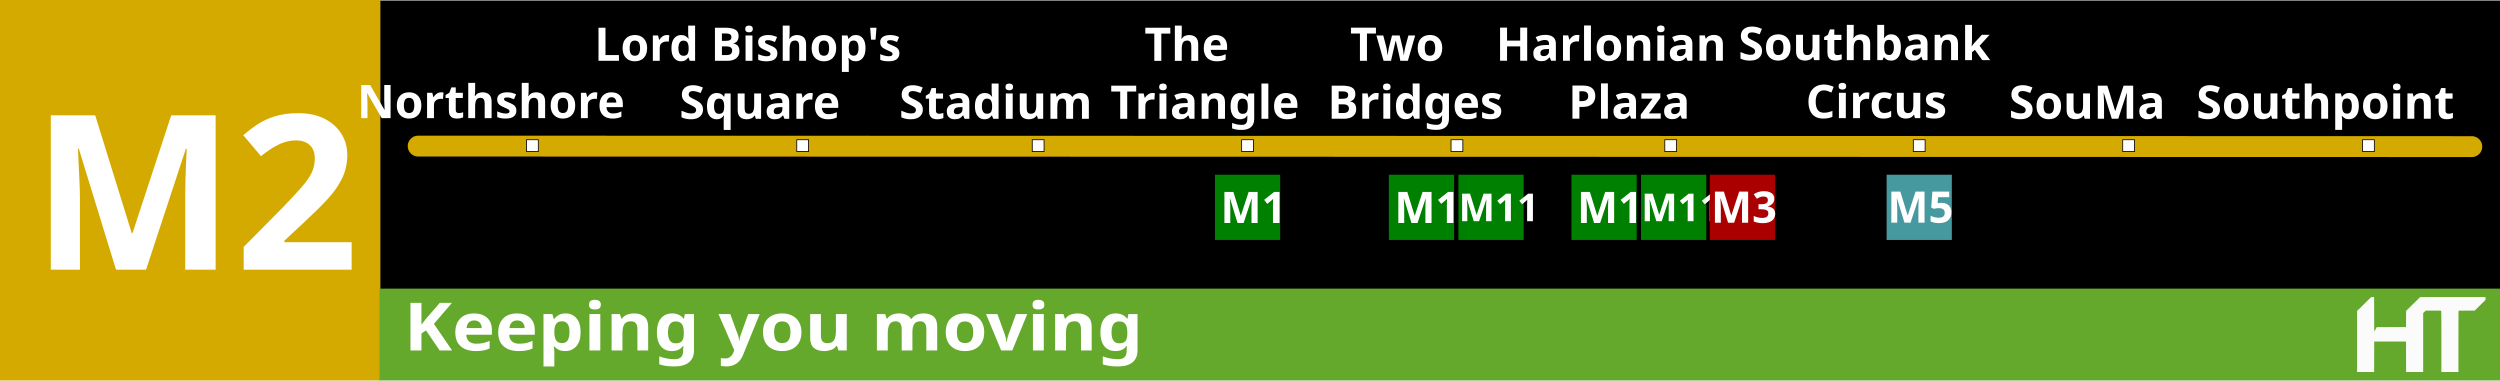
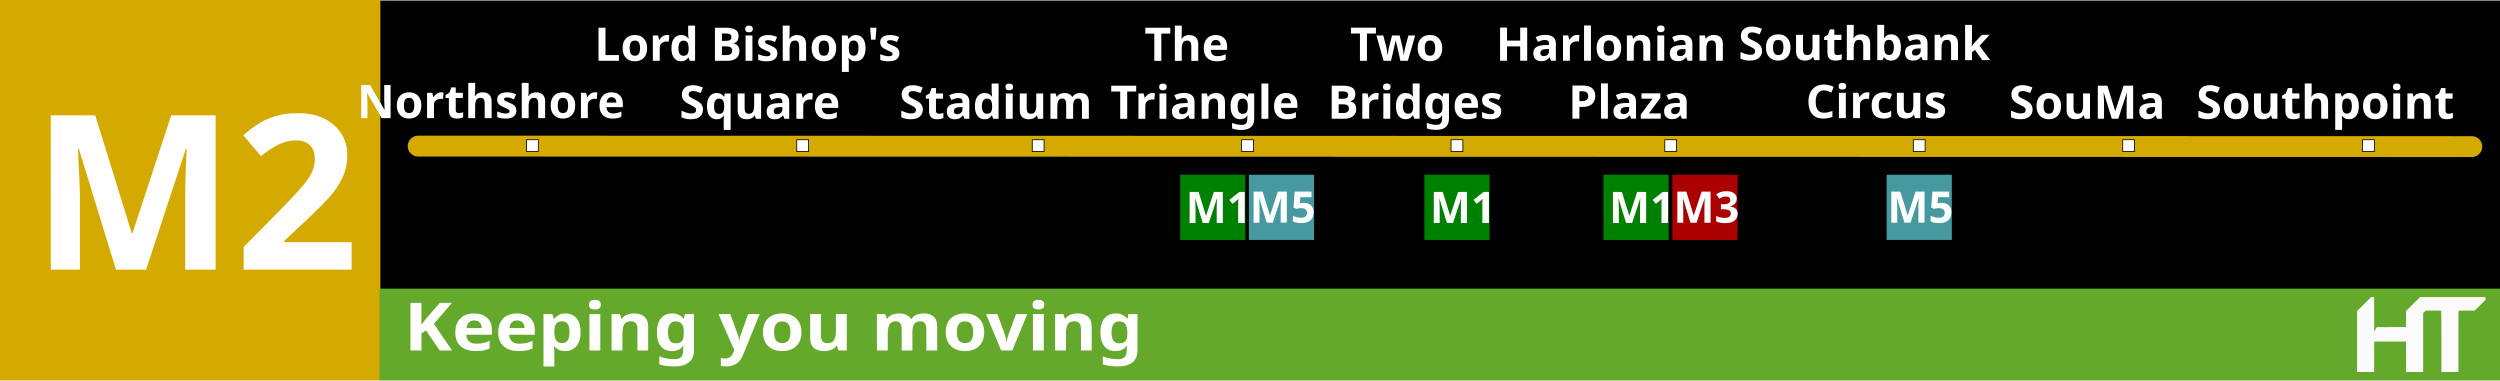
<svg xmlns="http://www.w3.org/2000/svg" width="1150" height="175" viewBox="0 0 1150 175" version="1.1" id="SVGRoot" xml:space="preserve">
  <defs id="defs2263" />
  <g id="layer1">
    <g id="layer1-8" transform="matrix(3.779528,0,0,3.779528,1279.242,284.1562)">
      <rect style="fill:#000000;fill-opacity:1;stroke-width:0.737" id="rect38-2" width="258.473" height="35.493" x="-292.661" y="-75.117" />
      <rect style="opacity:0.999;fill:#d4aa00;fill-opacity:1;stroke-width:0.042;font-variation-settings:normal;vector-effect:none;stroke-linecap:butt;stroke-linejoin:miter;stroke-miterlimit:4;stroke-dasharray:none;stroke-dashoffset:0;stroke-opacity:1;-inkscape-stroke:none;stop-color:#000000;stop-opacity:1" id="rect4059" width="46.296" height="46.302" x="-338.466" y="-75.183" />
      <text xml:space="preserve" style="font-style:normal;font-variant:normal;font-weight:bold;font-stretch:normal;font-size:26.306px;line-height:1.25;font-family:Manrope;-inkscape-font-specification:'Manrope, Bold';font-variant-ligatures:normal;font-variant-caps:normal;font-variant-numeric:normal;font-variant-east-asian:normal;fill:#ffffff;fill-opacity:1;stroke-width:0.274" x="-334.679" y="-42.361" id="text36" transform="scale(0.9999366,1.000063)">
        <tspan id="tspan34" x="-334.679" y="-42.361" style="font-style:normal;font-variant:normal;font-weight:bold;font-stretch:normal;font-size:26.306px;font-family:Manrope;-inkscape-font-specification:'Manrope, Bold';font-variant-ligatures:normal;font-variant-caps:normal;font-variant-numeric:normal;font-variant-east-asian:normal;fill:#ffffff;fill-opacity:1;stroke-width:0.274">M2</tspan>
      </text>
      <text xml:space="preserve" style="font-style:normal;font-variant:normal;font-weight:bold;font-stretch:normal;font-size:16.933px;line-height:1.25;font-family:Manrope;-inkscape-font-specification:'Manrope, Bold';font-variant-ligatures:normal;font-variant-position:normal;font-variant-caps:normal;font-variant-numeric:normal;font-variant-alternates:normal;font-variant-east-asian:normal;font-feature-settings:normal;font-variation-settings:normal;text-indent:0;text-align:center;text-decoration-line:none;text-decoration-style:solid;text-decoration-color:#000000;letter-spacing:normal;word-spacing:normal;text-transform:none;writing-mode:lr-tb;direction:ltr;text-orientation:mixed;dominant-baseline:auto;baseline-shift:baseline;text-anchor:middle;white-space:normal;shape-padding:0;shape-margin:0;inline-size:0;opacity:1;fill:#ffffff;fill-opacity:1;stroke-width:0.111;stroke-linecap:butt;stroke-linejoin:miter;stroke-miterlimit:4;stroke-dasharray:none;stroke-dashoffset:0;stroke-opacity:1;stop-color:#000000;stop-opacity:1" x="40.31" y="63.2" id="text851-6-6-7-6" transform="matrix(0.333291,0,0,0.3333333,-118.3995,-88.93054)">
        <tspan x="40.31" y="63.2" style="font-style:normal;font-variant:normal;font-weight:bold;font-stretch:normal;font-size:16.933px;line-height:1.25;font-family:Manrope;-inkscape-font-specification:'Manrope, Bold';font-variant-ligatures:normal;font-variant-position:normal;font-variant-caps:normal;font-variant-numeric:normal;font-variant-alternates:normal;font-variant-east-asian:normal;font-feature-settings:normal;font-variation-settings:normal;text-indent:0;text-align:center;text-decoration-line:none;text-decoration-style:solid;text-decoration-color:#000000;letter-spacing:normal;word-spacing:normal;text-transform:none;writing-mode:lr-tb;direction:ltr;text-orientation:mixed;dominant-baseline:auto;baseline-shift:baseline;text-anchor:middle;white-space:normal;shape-padding:0;shape-margin:0;inline-size:0;fill:#ffffff;fill-opacity:1;stroke-width:0.111;stroke-linecap:butt;stroke-linejoin:miter;stroke-miterlimit:4;stroke-dasharray:none;stroke-dashoffset:0;stroke-opacity:1;stop-color:#000000;stop-opacity:1" id="tspan4635">Southbank</tspan>
        <tspan x="40.31" y="84.367" style="font-style:normal;font-variant:normal;font-weight:bold;font-stretch:normal;font-size:16.933px;line-height:1.25;font-family:Manrope;-inkscape-font-specification:'Manrope, Bold';font-variant-ligatures:normal;font-variant-position:normal;font-variant-caps:normal;font-variant-numeric:normal;font-variant-alternates:normal;font-variant-east-asian:normal;font-feature-settings:normal;font-variation-settings:normal;text-indent:0;text-align:center;text-decoration-line:none;text-decoration-style:solid;text-decoration-color:#000000;letter-spacing:normal;word-spacing:normal;text-transform:none;writing-mode:lr-tb;direction:ltr;text-orientation:mixed;dominant-baseline:auto;baseline-shift:baseline;text-anchor:middle;white-space:normal;shape-padding:0;shape-margin:0;inline-size:0;fill:#ffffff;fill-opacity:1;stroke-width:0.111;stroke-linecap:butt;stroke-linejoin:miter;stroke-miterlimit:4;stroke-dasharray:none;stroke-dashoffset:0;stroke-opacity:1;stop-color:#000000;stop-opacity:1" id="tspan3288">Circus</tspan>
      </text>
      <text xml:space="preserve" style="font-style:normal;font-variant:normal;font-weight:bold;font-stretch:normal;font-size:16.933px;line-height:1.25;font-family:Manrope;-inkscape-font-specification:'Manrope, Bold';font-variant-ligatures:normal;font-variant-position:normal;font-variant-caps:normal;font-variant-numeric:normal;font-variant-alternates:normal;font-variant-east-asian:normal;font-feature-settings:normal;font-variation-settings:normal;text-indent:0;text-align:center;text-decoration-line:none;text-decoration-style:solid;text-decoration-color:#000000;letter-spacing:normal;word-spacing:normal;text-transform:none;writing-mode:lr-tb;direction:ltr;text-orientation:mixed;dominant-baseline:auto;baseline-shift:baseline;text-anchor:middle;white-space:normal;shape-padding:0;shape-margin:0;inline-size:0;opacity:1;vector-effect:none;fill:#ffffff;fill-opacity:1;stroke-width:0.111;stroke-linecap:butt;stroke-linejoin:miter;stroke-miterlimit:4;stroke-dasharray:none;stroke-dashoffset:0;stroke-opacity:1;-inkscape-stroke:none;stop-color:#000000;stop-opacity:1" x="59.43" y="63.083" id="text851-6-6-7-6-7" transform="matrix(0.333291,0,0,0.3333333,-154.8521,-88.82116)">
        <tspan x="59.43" y="63.083" style="font-style:normal;font-variant:normal;font-weight:bold;font-stretch:normal;font-size:16.933px;line-height:1.25;font-family:Manrope;-inkscape-font-specification:'Manrope, Bold';font-variant-ligatures:normal;font-variant-position:normal;font-variant-caps:normal;font-variant-numeric:normal;font-variant-alternates:normal;font-variant-east-asian:normal;font-feature-settings:normal;font-variation-settings:normal;text-indent:0;text-align:center;text-decoration-line:none;text-decoration-style:solid;text-decoration-color:#000000;letter-spacing:normal;word-spacing:normal;text-transform:none;writing-mode:lr-tb;direction:ltr;text-orientation:mixed;dominant-baseline:auto;baseline-shift:baseline;text-anchor:middle;white-space:normal;shape-padding:0;shape-margin:0;inline-size:0;vector-effect:none;fill:#ffffff;fill-opacity:1;stroke-width:0.111;stroke-linecap:butt;stroke-linejoin:miter;stroke-miterlimit:4;stroke-dasharray:none;stroke-dashoffset:0;stroke-opacity:1;-inkscape-stroke:none;stop-color:#000000;stop-opacity:1" id="tspan4631">Harlonian </tspan>
        <tspan x="59.43" y="84.25" style="font-style:normal;font-variant:normal;font-weight:bold;font-stretch:normal;font-size:16.933px;line-height:1.25;font-family:Manrope;-inkscape-font-specification:'Manrope, Bold';font-variant-ligatures:normal;font-variant-position:normal;font-variant-caps:normal;font-variant-numeric:normal;font-variant-alternates:normal;font-variant-east-asian:normal;font-feature-settings:normal;font-variation-settings:normal;text-indent:0;text-align:center;text-decoration-line:none;text-decoration-style:solid;text-decoration-color:#000000;letter-spacing:normal;word-spacing:normal;text-transform:none;writing-mode:lr-tb;direction:ltr;text-orientation:mixed;dominant-baseline:auto;baseline-shift:baseline;text-anchor:middle;white-space:normal;shape-padding:0;shape-margin:0;inline-size:0;vector-effect:none;fill:#ffffff;fill-opacity:1;stroke-width:0.111;stroke-linecap:butt;stroke-linejoin:miter;stroke-miterlimit:4;stroke-dasharray:none;stroke-dashoffset:0;stroke-opacity:1;-inkscape-stroke:none;stop-color:#000000;stop-opacity:1" id="tspan3304">Plaza</tspan>
      </text>
      <text xml:space="preserve" style="font-style:normal;font-variant:normal;font-weight:bold;font-stretch:normal;font-size:16.933px;line-height:1.25;font-family:Manrope;-inkscape-font-specification:'Manrope, Bold';font-variant-ligatures:normal;font-variant-position:normal;font-variant-caps:normal;font-variant-numeric:normal;font-variant-alternates:normal;font-variant-east-asian:normal;font-feature-settings:normal;font-variation-settings:normal;text-indent:0;text-align:center;text-decoration-line:none;text-decoration-style:solid;text-decoration-color:#000000;letter-spacing:normal;word-spacing:normal;text-transform:none;writing-mode:lr-tb;direction:ltr;text-orientation:mixed;dominant-baseline:auto;baseline-shift:baseline;text-anchor:middle;white-space:normal;shape-padding:0;shape-margin:0;inline-size:0;opacity:1;vector-effect:none;fill:#ffffff;fill-opacity:1;stroke-width:0.111;stroke-linecap:butt;stroke-linejoin:miter;stroke-miterlimit:4;stroke-dasharray:none;stroke-dashoffset:0;stroke-opacity:1;-inkscape-stroke:none;stop-color:#000000;stop-opacity:1" x="49.094" y="68.356" id="text851-6-6-7-6-7-5-9" transform="matrix(0.333291,0,0,0.3333333,-177.4457,-90.57028)">
        <tspan x="49.094" y="68.356" style="font-style:normal;font-variant:normal;font-weight:bold;font-stretch:normal;font-size:16.933px;line-height:1.25;font-family:Manrope;-inkscape-font-specification:'Manrope, Bold';font-variant-ligatures:normal;font-variant-position:normal;font-variant-caps:normal;font-variant-numeric:normal;font-variant-alternates:normal;font-variant-east-asian:normal;font-feature-settings:normal;font-variation-settings:normal;text-indent:0;text-align:center;text-decoration-line:none;text-decoration-style:solid;text-decoration-color:#000000;letter-spacing:normal;word-spacing:normal;text-transform:none;writing-mode:lr-tb;direction:ltr;text-orientation:mixed;dominant-baseline:auto;baseline-shift:baseline;text-anchor:middle;white-space:normal;shape-padding:0;shape-margin:0;inline-size:0;vector-effect:none;fill:#ffffff;fill-opacity:1;stroke-width:0.111;stroke-linecap:butt;stroke-linejoin:miter;stroke-miterlimit:4;stroke-dasharray:none;stroke-dashoffset:0;stroke-opacity:1;-inkscape-stroke:none;stop-color:#000000;stop-opacity:1" id="tspan4627">Two </tspan>
        <tspan x="49.094" y="89.523" style="font-style:normal;font-variant:normal;font-weight:bold;font-stretch:normal;font-size:16.933px;line-height:1.25;font-family:Manrope;-inkscape-font-specification:'Manrope, Bold';font-variant-ligatures:normal;font-variant-position:normal;font-variant-caps:normal;font-variant-numeric:normal;font-variant-alternates:normal;font-variant-east-asian:normal;font-feature-settings:normal;font-variation-settings:normal;text-indent:0;text-align:center;text-decoration-line:none;text-decoration-style:solid;text-decoration-color:#000000;letter-spacing:normal;word-spacing:normal;text-transform:none;writing-mode:lr-tb;direction:ltr;text-orientation:mixed;dominant-baseline:auto;baseline-shift:baseline;text-anchor:middle;white-space:normal;shape-padding:0;shape-margin:0;inline-size:0;vector-effect:none;fill:#ffffff;fill-opacity:1;stroke-width:0.111;stroke-linecap:butt;stroke-linejoin:miter;stroke-miterlimit:4;stroke-dasharray:none;stroke-dashoffset:0;stroke-opacity:1;-inkscape-stroke:none;stop-color:#000000;stop-opacity:1" id="tspan3302">Bridges</tspan>
      </text>
      <text xml:space="preserve" style="font-style:normal;font-variant:normal;font-weight:bold;font-stretch:normal;font-size:16.933px;line-height:1.25;font-family:Manrope;-inkscape-font-specification:'Manrope, Bold';font-variant-ligatures:normal;font-variant-position:normal;font-variant-caps:normal;font-variant-numeric:normal;font-variant-alternates:normal;font-variant-east-asian:normal;font-feature-settings:normal;font-variation-settings:normal;text-indent:0;text-align:center;text-decoration-line:none;text-decoration-style:solid;text-decoration-color:#000000;letter-spacing:normal;word-spacing:normal;text-transform:none;writing-mode:lr-tb;direction:ltr;text-orientation:mixed;dominant-baseline:auto;baseline-shift:baseline;text-anchor:middle;white-space:normal;shape-padding:0;shape-margin:0;inline-size:0;opacity:1;vector-effect:none;fill:#ffffff;fill-opacity:1;stroke-width:0.111;stroke-linecap:butt;stroke-linejoin:miter;stroke-miterlimit:4;stroke-dasharray:none;stroke-dashoffset:0;stroke-opacity:1;-inkscape-stroke:none;stop-color:#000000;stop-opacity:1" x="41.338" y="74.763" id="text851-6-6-7-6-7-5-4" transform="matrix(0.333291,0,0,0.3333333,-200.4726,-92.70025)">
        <tspan x="41.338" y="74.763" style="font-style:normal;font-variant:normal;font-weight:bold;font-stretch:normal;font-size:16.933px;line-height:1.25;font-family:Manrope;-inkscape-font-specification:'Manrope, Bold';font-variant-ligatures:normal;font-variant-position:normal;font-variant-caps:normal;font-variant-numeric:normal;font-variant-alternates:normal;font-variant-east-asian:normal;font-feature-settings:normal;font-variation-settings:normal;text-indent:0;text-align:center;text-decoration-line:none;text-decoration-style:solid;text-decoration-color:#000000;letter-spacing:normal;word-spacing:normal;text-transform:none;writing-mode:lr-tb;direction:ltr;text-orientation:mixed;dominant-baseline:auto;baseline-shift:baseline;text-anchor:middle;white-space:normal;shape-padding:0;shape-margin:0;inline-size:0;vector-effect:none;fill:#ffffff;fill-opacity:1;stroke-width:0.111;stroke-linecap:butt;stroke-linejoin:miter;stroke-miterlimit:4;stroke-dasharray:none;stroke-dashoffset:0;stroke-opacity:1;-inkscape-stroke:none;stop-color:#000000;stop-opacity:1" id="tspan3893">The </tspan>
        <tspan x="41.338" y="95.93" style="font-style:normal;font-variant:normal;font-weight:bold;font-stretch:normal;font-size:16.933px;line-height:1.25;font-family:Manrope;-inkscape-font-specification:'Manrope, Bold';font-variant-ligatures:normal;font-variant-position:normal;font-variant-caps:normal;font-variant-numeric:normal;font-variant-alternates:normal;font-variant-east-asian:normal;font-feature-settings:normal;font-variation-settings:normal;text-indent:0;text-align:center;text-decoration-line:none;text-decoration-style:solid;text-decoration-color:#000000;letter-spacing:normal;word-spacing:normal;text-transform:none;writing-mode:lr-tb;direction:ltr;text-orientation:mixed;dominant-baseline:auto;baseline-shift:baseline;text-anchor:middle;white-space:normal;shape-padding:0;shape-margin:0;inline-size:0;vector-effect:none;fill:#ffffff;fill-opacity:1;stroke-width:0.111;stroke-linecap:butt;stroke-linejoin:miter;stroke-miterlimit:4;stroke-dasharray:none;stroke-dashoffset:0;stroke-opacity:1;-inkscape-stroke:none;stop-color:#000000;stop-opacity:1" id="tspan3300">Triangle</tspan>
      </text>
      <text xml:space="preserve" style="font-style:normal;font-variant:normal;font-weight:bold;font-stretch:normal;font-size:16.933px;line-height:1.25;font-family:Manrope;-inkscape-font-specification:'Manrope, Bold';font-variant-ligatures:normal;font-variant-position:normal;font-variant-caps:normal;font-variant-numeric:normal;font-variant-alternates:normal;font-variant-east-asian:normal;font-feature-settings:normal;font-variation-settings:normal;text-indent:0;text-align:start;text-decoration-line:none;text-decoration-style:solid;text-decoration-color:#000000;letter-spacing:normal;word-spacing:normal;text-transform:none;writing-mode:lr-tb;direction:ltr;text-orientation:mixed;dominant-baseline:auto;baseline-shift:baseline;text-anchor:start;white-space:normal;shape-padding:0;shape-margin:0;inline-size:0;opacity:1;fill:#ffffff;fill-opacity:1;stroke-width:0.111;stroke-linecap:butt;stroke-linejoin:miter;stroke-miterlimit:4;stroke-dasharray:none;stroke-dashoffset:0;stroke-opacity:1;stop-color:#000000;stop-opacity:1" x="34.997" y="86.055" id="text851-6-6-7-6-7-5-4-2-4" transform="matrix(0.333291,0,0,0.3333333,-252.5231,-96.46419)">
        <tspan x="34.997" y="86.055" style="font-style:normal;font-variant:normal;font-weight:bold;font-stretch:normal;font-size:16.933px;line-height:1.25;font-family:Manrope;-inkscape-font-specification:'Manrope, Bold';font-variant-ligatures:normal;font-variant-position:normal;font-variant-caps:normal;font-variant-numeric:normal;font-variant-alternates:normal;font-variant-east-asian:normal;font-feature-settings:normal;font-variation-settings:normal;text-indent:0;text-align:center;text-decoration-line:none;text-decoration-style:solid;text-decoration-color:#000000;letter-spacing:normal;word-spacing:normal;text-transform:none;writing-mode:lr-tb;direction:ltr;text-orientation:mixed;dominant-baseline:auto;baseline-shift:baseline;text-anchor:middle;white-space:normal;shape-padding:0;shape-margin:0;inline-size:0;fill:#ffffff;fill-opacity:1;stroke-width:0.111;stroke-linecap:butt;stroke-linejoin:miter;stroke-miterlimit:4;stroke-dasharray:none;stroke-dashoffset:0;stroke-opacity:1;stop-color:#000000;stop-opacity:1" id="tspan1928">Lord Bishop's</tspan>
        <tspan x="34.997" y="107.222" style="font-style:normal;font-variant:normal;font-weight:bold;font-stretch:normal;font-size:16.933px;line-height:1.25;font-family:Manrope;-inkscape-font-specification:'Manrope, Bold';font-variant-ligatures:normal;font-variant-position:normal;font-variant-caps:normal;font-variant-numeric:normal;font-variant-alternates:normal;font-variant-east-asian:normal;font-feature-settings:normal;font-variation-settings:normal;text-indent:0;text-align:center;text-decoration-line:none;text-decoration-style:solid;text-decoration-color:#000000;letter-spacing:normal;word-spacing:normal;text-transform:none;writing-mode:lr-tb;direction:ltr;text-orientation:mixed;dominant-baseline:auto;baseline-shift:baseline;text-anchor:middle;white-space:normal;shape-padding:0;shape-margin:0;inline-size:0;fill:#ffffff;fill-opacity:1;stroke-width:0.111;stroke-linecap:butt;stroke-linejoin:miter;stroke-miterlimit:4;stroke-dasharray:none;stroke-dashoffset:0;stroke-opacity:1;stop-color:#000000;stop-opacity:1" id="tspan3276">Square</tspan>
      </text>
      <text xml:space="preserve" style="font-style:normal;font-variant:normal;font-weight:bold;font-stretch:normal;font-size:16.933px;line-height:1.25;font-family:Manrope;-inkscape-font-specification:'Manrope, Bold';font-variant-ligatures:normal;font-variant-position:normal;font-variant-caps:normal;font-variant-numeric:normal;font-variant-alternates:normal;font-variant-east-asian:normal;font-feature-settings:normal;font-variation-settings:normal;text-indent:0;text-align:start;text-decoration-line:none;text-decoration-style:solid;text-decoration-color:#000000;letter-spacing:normal;word-spacing:normal;text-transform:none;writing-mode:lr-tb;direction:ltr;text-orientation:mixed;dominant-baseline:auto;baseline-shift:baseline;text-anchor:start;white-space:normal;shape-padding:0;shape-margin:0;inline-size:0;opacity:1;fill:#ffffff;fill-opacity:1;stroke-width:0.111;stroke-linecap:butt;stroke-linejoin:miter;stroke-miterlimit:4;stroke-dasharray:none;stroke-dashoffset:0;stroke-opacity:1;stop-color:#000000;stop-opacity:1" x="26.136" y="91.467" id="text851-6-6-7-6-7-5-4-2-4-3" transform="matrix(0.333291,0,0,0.3333333,-282.2924,-98.35281)">
        <tspan x="26.136" y="91.467" style="font-style:normal;font-variant:normal;font-weight:bold;font-stretch:normal;font-size:16.933px;line-height:1.25;font-family:Manrope;-inkscape-font-specification:'Manrope, Bold';font-variant-ligatures:normal;font-variant-position:normal;font-variant-caps:normal;font-variant-numeric:normal;font-variant-alternates:normal;font-variant-east-asian:normal;font-feature-settings:normal;font-variation-settings:normal;text-indent:0;text-align:center;text-decoration-line:none;text-decoration-style:solid;text-decoration-color:#000000;letter-spacing:normal;word-spacing:normal;text-transform:none;writing-mode:lr-tb;direction:ltr;text-orientation:mixed;dominant-baseline:auto;baseline-shift:baseline;text-anchor:middle;white-space:normal;shape-padding:0;shape-margin:0;inline-size:0;fill:#ffffff;fill-opacity:1;stroke-width:0.111;stroke-linecap:butt;stroke-linejoin:miter;stroke-miterlimit:4;stroke-dasharray:none;stroke-dashoffset:0;stroke-opacity:1;stop-color:#000000;stop-opacity:1" id="tspan481" />
        <tspan x="26.136" y="112.633" style="font-style:normal;font-variant:normal;font-weight:bold;font-stretch:normal;font-size:16.933px;line-height:1.25;font-family:Manrope;-inkscape-font-specification:'Manrope, Bold';font-variant-ligatures:normal;font-variant-position:normal;font-variant-caps:normal;font-variant-numeric:normal;font-variant-alternates:normal;font-variant-east-asian:normal;font-feature-settings:normal;font-variation-settings:normal;text-indent:0;text-align:center;text-decoration-line:none;text-decoration-style:solid;text-decoration-color:#000000;letter-spacing:normal;word-spacing:normal;text-transform:none;writing-mode:lr-tb;direction:ltr;text-orientation:mixed;dominant-baseline:auto;baseline-shift:baseline;text-anchor:middle;white-space:normal;shape-padding:0;shape-margin:0;inline-size:0;fill:#ffffff;fill-opacity:1;stroke-width:0.111;stroke-linecap:butt;stroke-linejoin:miter;stroke-miterlimit:4;stroke-dasharray:none;stroke-dashoffset:0;stroke-opacity:1;stop-color:#000000;stop-opacity:1" id="tspan2542">Northshore</tspan>
      </text>
      <text xml:space="preserve" style="font-style:normal;font-variant:normal;font-weight:bold;font-stretch:normal;font-size:16.933px;line-height:1.25;font-family:Manrope;-inkscape-font-specification:'Manrope, Bold';font-variant-ligatures:normal;font-variant-position:normal;font-variant-caps:normal;font-variant-numeric:normal;font-variant-alternates:normal;font-variant-east-asian:normal;font-feature-settings:normal;font-variation-settings:normal;text-indent:0;text-align:center;text-decoration-line:none;text-decoration-style:solid;text-decoration-color:#000000;letter-spacing:normal;word-spacing:normal;text-transform:none;writing-mode:lr-tb;direction:ltr;text-orientation:mixed;dominant-baseline:auto;baseline-shift:baseline;text-anchor:middle;white-space:normal;shape-padding:0;shape-margin:0;inline-size:0;opacity:1;fill:#ffffff;fill-opacity:1;stroke-width:0.111;stroke-linecap:butt;stroke-linejoin:miter;stroke-miterlimit:4;stroke-dasharray:none;stroke-dashoffset:0;stroke-opacity:1;stop-color:#000000;stop-opacity:1" x="41.491" y="68.309" id="text851-6-6-7-6-4" transform="matrix(0.333291,0,0,0.3333333,-64.14701,-90.55453)">
        <tspan x="41.491" y="68.309" style="font-style:normal;font-variant:normal;font-weight:bold;font-stretch:normal;font-size:16.933px;line-height:1.25;font-family:Manrope;-inkscape-font-specification:'Manrope, Bold';font-variant-ligatures:normal;font-variant-position:normal;font-variant-caps:normal;font-variant-numeric:normal;font-variant-alternates:normal;font-variant-east-asian:normal;font-feature-settings:normal;font-variation-settings:normal;text-indent:0;text-align:center;text-decoration-line:none;text-decoration-style:solid;text-decoration-color:#000000;letter-spacing:normal;word-spacing:normal;text-transform:none;writing-mode:lr-tb;direction:ltr;text-orientation:mixed;dominant-baseline:auto;baseline-shift:baseline;text-anchor:middle;white-space:normal;shape-padding:0;shape-margin:0;inline-size:0;fill:#ffffff;fill-opacity:1;stroke-width:0.111;stroke-linecap:butt;stroke-linejoin:miter;stroke-miterlimit:4;stroke-dasharray:none;stroke-dashoffset:0;stroke-opacity:1;stop-color:#000000;stop-opacity:1" id="tspan6103" />
        <tspan x="41.491" y="89.476" style="font-style:normal;font-variant:normal;font-weight:bold;font-stretch:normal;font-size:16.933px;line-height:1.25;font-family:Manrope;-inkscape-font-specification:'Manrope, Bold';font-variant-ligatures:normal;font-variant-position:normal;font-variant-caps:normal;font-variant-numeric:normal;font-variant-alternates:normal;font-variant-east-asian:normal;font-feature-settings:normal;font-variation-settings:normal;text-indent:0;text-align:center;text-decoration-line:none;text-decoration-style:solid;text-decoration-color:#000000;letter-spacing:normal;word-spacing:normal;text-transform:none;writing-mode:lr-tb;direction:ltr;text-orientation:mixed;dominant-baseline:auto;baseline-shift:baseline;text-anchor:middle;white-space:normal;shape-padding:0;shape-margin:0;inline-size:0;fill:#ffffff;fill-opacity:1;stroke-width:0.111;stroke-linecap:butt;stroke-linejoin:miter;stroke-miterlimit:4;stroke-dasharray:none;stroke-dashoffset:0;stroke-opacity:1;stop-color:#000000;stop-opacity:1" id="tspan3296">Southpoint</tspan>
      </text>
      <g aria-label="Folyopart Road" transform="translate(-9.03022,-111.4151)" id="text851-6-6-7-6-7-5-4-2" style="font-weight:bold;font-size:11.289px;line-height:1.25;font-family:Manrope;-inkscape-font-specification:'Manrope, Bold';font-variation-settings:normal;baseline-shift:baseline;opacity:1;vector-effect:none;fill:#ffffff;fill-opacity:1;stroke-width:0.111;stroke-linecap:butt;stroke-linejoin:miter;stroke-miterlimit:4;stroke-dasharray:none;stroke-dashoffset:0;stroke-opacity:1;-inkscape-stroke:none;stop-color:#000000;stop-opacity:1" />
      <g id="layer1-4-0" transform="matrix(0.7225015,0,0,0.08595102,-292.2723,-40.05453)">
        <rect style="fill:#64a82c;fill-opacity:1;stroke-width:1.658" id="rect38-38-8" width="357.5" height="130" x="0" y="0" />
      </g>
      <path style="display:inline;fill:none;fill-opacity:1;stroke:#d4aa00;stroke-width:2.542;stroke-linecap:round;stroke-linejoin:round;stroke-miterlimit:4;stroke-dasharray:none;stroke-opacity:1" d="m -37.627,-57.339 -249.945,-0.063" id="path3343" />
      <rect style="display:inline;fill:#ffffff;fill-opacity:1;stroke:#000000;stroke-width:0.099;stroke-linecap:butt;stroke-linejoin:miter;stroke-miterlimit:4;stroke-dasharray:none;stroke-opacity:1" id="rect957-2-4-7-0-9-1-7-2-7-4-4-4-7-3-6-9-7-9-9-4-87" width="1.438" height="1.437" x="-58.176" y="272.949" transform="rotate(90)" />
-       <g id="g41002-4-2" transform="matrix(0.6445463,0,0,0.644628,-240.8135,-69.07528)">
+       <g id="g41002-4-2" transform="matrix(0.6445463,0,0,0.644628,-245.0469,-69.07528)">
        <g id="g12654-3-6" transform="matrix(0.2115385,0,0,0.2115385,65.59632,23.51404)" style="fill:#008000;fill-opacity:1">
          <rect style="opacity:0.999;fill:#008000;fill-opacity:1;stroke-width:0.307" id="rect4059-2-3-5" width="58.208" height="58.208" x="58.208" y="-4.7187164e-06" />
          <text xml:space="preserve" style="font-style:normal;font-variant:normal;font-weight:bold;font-stretch:normal;font-size:38.862px;line-height:1.25;font-family:Manrope;-inkscape-font-specification:'Manrope, Bold';font-variant-ligatures:normal;font-variant-caps:normal;font-variant-numeric:normal;font-variant-east-asian:normal;fill:#ffffff;fill-opacity:1;stroke-width:0.405" x="63.16" y="43.095" id="text36-56-9-7">
            <tspan id="tspan34-9-4-35" x="63.16" y="43.095" style="font-style:normal;font-variant:normal;font-weight:bold;font-stretch:normal;font-size:38.862px;font-family:Manrope;-inkscape-font-specification:'Manrope, Bold';font-variant-ligatures:normal;font-variant-caps:normal;font-variant-numeric:normal;font-variant-east-asian:normal;fill:#ffffff;fill-opacity:1;stroke-width:0.405">M1</tspan>
          </text>
        </g>
      </g>
      <g id="g41002-4-2-9" transform="matrix(0.6445463,0,0,0.644628,-162.2409,-69.07528)" style="fill:#469a9f;fill-opacity:1">
        <g id="g12654-3-0" transform="matrix(0.2115385,0,0,0.2115385,70.52164,23.51404)" style="fill:#469a9f;fill-opacity:1">
          <g id="g44293-2" transform="translate(-12.71217)" style="fill:#469a9f;fill-opacity:1">
            <rect style="opacity:0.999;fill:#469a9f;fill-opacity:1;stroke-width:0.307" id="rect4059-2-3-4-7" width="58.208" height="58.208" x="70.921" y="-4.7187164e-06" />
            <text xml:space="preserve" style="font-style:normal;font-variant:normal;font-weight:bold;font-stretch:normal;font-size:38.862px;line-height:1.25;font-family:Manrope;-inkscape-font-specification:'Manrope, Bold';font-variant-ligatures:normal;font-variant-caps:normal;font-variant-numeric:normal;font-variant-east-asian:normal;fill:#ffffff;fill-opacity:1;stroke-width:0.405" x="71.636" y="42.803" id="text36-56-9-9-8">
              <tspan id="tspan34-9-4-0-4" x="71.636" y="42.803" style="font-style:normal;font-variant:normal;font-weight:bold;font-stretch:normal;font-size:38.862px;font-family:Manrope;-inkscape-font-specification:'Manrope, Bold';font-variant-ligatures:normal;font-variant-caps:normal;font-variant-numeric:normal;font-variant-east-asian:normal;fill:#ffffff;fill-opacity:1;stroke-width:0.405">M5</tspan>
            </text>
          </g>
        </g>
      </g>
      <text xml:space="preserve" style="font-weight:bold;font-size:8.466px;line-height:1.25;font-family:Manrope;-inkscape-font-specification:'Manrope, Bold';stroke-width:0.599" x="-277.242" y="-33.947" id="text37937-3" transform="scale(1.043522,0.9582927)">
        <tspan style="font-size:8.466px;fill:#ffffff;stroke-width:0.599" x="-277.242" y="-33.947" id="tspan40757-1">Keeping you moving</tspan>
      </text>
      <path id="path0-6-7" d="m -50.737,-38.178 -0.853,0.841 v 3.714 3.714 h 1.038 1.038 l 0.004,-1.853 0.006,-1.853 h 1.936 1.936 l 0.004,1.853 0.006,1.853 h 1.038 1.038 v -3.584 -3.584 l 0.158,-0.152 0.158,-0.152 h 0.929 c 0.898,0 0.93,0.001 0.95,0.038 0.015,0.026 0.021,1.224 0.021,3.736 v 3.698 h 1.038 1.038 v -3.724 c 0,-3.378 0.003,-3.725 0.032,-3.736 0.017,-0.006 0.462,-0.012 0.989,-0.012 h 0.958 l 0.657,-0.645 0.657,-0.645 v -0.177 -0.177 h -3.977 -3.977 l -0.853,0.836 -0.853,0.836 -0.006,0.988 -0.006,0.988 -1.786,0.004 -1.786,0.004 -0.138,0.274 c -0.091,0.18 -0.144,0.265 -0.154,0.249 -0.009,-0.015 -0.016,-0.96 -0.016,-2.103 l -1.76e-4,-2.078 -0.185,0.003 -0.185,0.003 -0.853,0.841" stroke="none" fill="#fbfbfb" fill-rule="evenodd" style="stroke-width:0.049" />
      <rect style="display:inline;fill:#ffffff;fill-opacity:1;stroke:#000000;stroke-width:0.099;stroke-linecap:butt;stroke-linejoin:miter;stroke-miterlimit:4;stroke-dasharray:none;stroke-opacity:1" id="rect6862" width="1.437" height="1.438" x="240.056" y="56.738" transform="scale(-1)" />
      <rect style="display:inline;fill:#ffffff;fill-opacity:1;stroke:#000000;stroke-width:0.099;stroke-linecap:butt;stroke-linejoin:miter;stroke-miterlimit:4;stroke-dasharray:none;stroke-opacity:1" id="rect6864" width="1.437" height="1.438" x="-187.348" y="-58.176" />
      <rect style="display:inline;fill:#ffffff;fill-opacity:1;stroke:#000000;stroke-width:0.099;stroke-linecap:butt;stroke-linejoin:miter;stroke-miterlimit:4;stroke-dasharray:none;stroke-opacity:1" id="rect6866" width="1.438" height="1.437" x="-58.176" y="160.425" transform="rotate(90)" />
      <rect style="display:inline;fill:#ffffff;fill-opacity:1;stroke:#000000;stroke-width:0.099;stroke-linecap:butt;stroke-linejoin:miter;stroke-miterlimit:4;stroke-dasharray:none;stroke-opacity:1" id="rect6868" width="1.438" height="1.437" x="-58.176" y="134.411" transform="rotate(90)" />
      <rect style="display:inline;fill:#ffffff;fill-opacity:1;stroke:#000000;stroke-width:0.099;stroke-linecap:butt;stroke-linejoin:miter;stroke-miterlimit:4;stroke-dasharray:none;stroke-opacity:1" id="rect6870" width="1.438" height="1.437" x="-58.176" y="104.163" transform="rotate(90)" />
      <rect style="display:inline;fill:#ffffff;fill-opacity:1;stroke:#000000;stroke-width:0.099;stroke-linecap:butt;stroke-linejoin:miter;stroke-miterlimit:4;stroke-dasharray:none;stroke-opacity:1" id="rect6872" width="1.438" height="1.437" x="-58.176" y="78.678" transform="rotate(90)" />
      <rect style="display:inline;fill:#ffffff;fill-opacity:1;stroke:#000000;stroke-width:0.099;stroke-linecap:butt;stroke-linejoin:miter;stroke-miterlimit:4;stroke-dasharray:none;stroke-opacity:1" id="rect6874" width="1.438" height="1.437" x="-58.176" y="49.488" transform="rotate(90)" />
      <text xml:space="preserve" style="font-style:normal;font-variant:normal;font-weight:bold;font-stretch:normal;font-size:16.933px;line-height:1.25;font-family:Manrope;-inkscape-font-specification:'Manrope, Bold';font-variant-ligatures:normal;font-variant-position:normal;font-variant-caps:normal;font-variant-numeric:normal;font-variant-alternates:normal;font-variant-east-asian:normal;font-feature-settings:normal;font-variation-settings:normal;text-indent:0;text-align:center;text-decoration-line:none;text-decoration-style:solid;text-decoration-color:#000000;letter-spacing:normal;word-spacing:normal;text-transform:none;writing-mode:lr-tb;direction:ltr;text-orientation:mixed;dominant-baseline:auto;baseline-shift:baseline;text-anchor:middle;white-space:normal;shape-padding:0;shape-margin:0;inline-size:0;opacity:1;vector-effect:none;fill:#ffffff;fill-opacity:1;stroke-width:0.111;stroke-linecap:butt;stroke-linejoin:miter;stroke-miterlimit:4;stroke-dasharray:none;stroke-dashoffset:0;stroke-opacity:1;-inkscape-stroke:none;stop-color:#000000;stop-opacity:1" x="41.338" y="74.763" id="text642" transform="matrix(0.333291,0,0,0.3333333,-225.9197,-92.70025)">
        <tspan x="41.338" y="74.763" style="font-style:normal;font-variant:normal;font-weight:bold;font-stretch:normal;font-size:16.933px;line-height:1.25;font-family:Manrope;-inkscape-font-specification:'Manrope, Bold';font-variant-ligatures:normal;font-variant-position:normal;font-variant-caps:normal;font-variant-numeric:normal;font-variant-alternates:normal;font-variant-east-asian:normal;font-feature-settings:normal;font-variation-settings:normal;text-indent:0;text-align:center;text-decoration-line:none;text-decoration-style:solid;text-decoration-color:#000000;letter-spacing:normal;word-spacing:normal;text-transform:none;writing-mode:lr-tb;direction:ltr;text-orientation:mixed;dominant-baseline:auto;baseline-shift:baseline;text-anchor:middle;white-space:normal;shape-padding:0;shape-margin:0;inline-size:0;vector-effect:none;fill:#ffffff;fill-opacity:1;stroke-width:0.111;stroke-linecap:butt;stroke-linejoin:miter;stroke-miterlimit:4;stroke-dasharray:none;stroke-dashoffset:0;stroke-opacity:1;-inkscape-stroke:none;stop-color:#000000;stop-opacity:1" id="tspan2075" />
        <tspan x="41.338" y="95.93" style="font-style:normal;font-variant:normal;font-weight:bold;font-stretch:normal;font-size:16.933px;line-height:1.25;font-family:Manrope;-inkscape-font-specification:'Manrope, Bold';font-variant-ligatures:normal;font-variant-position:normal;font-variant-caps:normal;font-variant-numeric:normal;font-variant-alternates:normal;font-variant-east-asian:normal;font-feature-settings:normal;font-variation-settings:normal;text-indent:0;text-align:center;text-decoration-line:none;text-decoration-style:solid;text-decoration-color:#000000;letter-spacing:normal;word-spacing:normal;text-transform:none;writing-mode:lr-tb;direction:ltr;text-orientation:mixed;dominant-baseline:auto;baseline-shift:baseline;text-anchor:middle;white-space:normal;shape-padding:0;shape-margin:0;inline-size:0;vector-effect:none;fill:#ffffff;fill-opacity:1;stroke-width:0.111;stroke-linecap:butt;stroke-linejoin:miter;stroke-miterlimit:4;stroke-dasharray:none;stroke-dashoffset:0;stroke-opacity:1;-inkscape-stroke:none;stop-color:#000000;stop-opacity:1" id="tspan3298">Stadium</tspan>
      </text>
      <rect style="display:inline;fill:#ffffff;fill-opacity:1;stroke:#000000;stroke-width:0.099;stroke-linecap:butt;stroke-linejoin:miter;stroke-miterlimit:4;stroke-dasharray:none;stroke-opacity:1" id="rect1044" width="1.437" height="1.438" x="211.396" y="56.738" transform="scale(-1)" />
      <text xml:space="preserve" style="font-style:normal;font-variant:normal;font-weight:bold;font-stretch:normal;font-size:16.933px;line-height:1.25;font-family:Manrope;-inkscape-font-specification:'Manrope, Bold';font-variant-ligatures:normal;font-variant-position:normal;font-variant-caps:normal;font-variant-numeric:normal;font-variant-alternates:normal;font-variant-east-asian:normal;font-feature-settings:normal;font-variation-settings:normal;text-indent:0;text-align:center;text-decoration-line:none;text-decoration-style:solid;text-decoration-color:#000000;letter-spacing:normal;word-spacing:normal;text-transform:none;writing-mode:lr-tb;direction:ltr;text-orientation:mixed;dominant-baseline:auto;baseline-shift:baseline;text-anchor:middle;white-space:normal;shape-padding:0;shape-margin:0;inline-size:0;opacity:1;fill:#ffffff;fill-opacity:1;stroke-width:0.111;stroke-linecap:butt;stroke-linejoin:miter;stroke-miterlimit:4;stroke-dasharray:none;stroke-dashoffset:0;stroke-opacity:1;stop-color:#000000;stop-opacity:1" x="41.491" y="68.309" id="text6095" transform="matrix(0.333291,0,0,0.3333333,-93.14057,-90.55453)">
        <tspan x="41.491" y="68.309" style="font-style:normal;font-variant:normal;font-weight:bold;font-stretch:normal;font-size:16.933px;line-height:1.25;font-family:Manrope;-inkscape-font-specification:'Manrope, Bold';font-variant-ligatures:normal;font-variant-position:normal;font-variant-caps:normal;font-variant-numeric:normal;font-variant-alternates:normal;font-variant-east-asian:normal;font-feature-settings:normal;font-variation-settings:normal;text-indent:0;text-align:center;text-decoration-line:none;text-decoration-style:solid;text-decoration-color:#000000;letter-spacing:normal;word-spacing:normal;text-transform:none;writing-mode:lr-tb;direction:ltr;text-orientation:mixed;dominant-baseline:auto;baseline-shift:baseline;text-anchor:middle;white-space:normal;shape-padding:0;shape-margin:0;inline-size:0;fill:#ffffff;fill-opacity:1;stroke-width:0.111;stroke-linecap:butt;stroke-linejoin:miter;stroke-miterlimit:4;stroke-dasharray:none;stroke-dashoffset:0;stroke-opacity:1;stop-color:#000000;stop-opacity:1" id="tspan6099" />
        <tspan x="41.491" y="89.476" style="font-style:normal;font-variant:normal;font-weight:bold;font-stretch:normal;font-size:16.933px;line-height:1.25;font-family:Manrope;-inkscape-font-specification:'Manrope, Bold';font-variant-ligatures:normal;font-variant-position:normal;font-variant-caps:normal;font-variant-numeric:normal;font-variant-alternates:normal;font-variant-east-asian:normal;font-feature-settings:normal;font-variation-settings:normal;text-indent:0;text-align:center;text-decoration-line:none;text-decoration-style:solid;text-decoration-color:#000000;letter-spacing:normal;word-spacing:normal;text-transform:none;writing-mode:lr-tb;direction:ltr;text-orientation:mixed;dominant-baseline:auto;baseline-shift:baseline;text-anchor:middle;white-space:normal;shape-padding:0;shape-margin:0;inline-size:0;fill:#ffffff;fill-opacity:1;stroke-width:0.111;stroke-linecap:butt;stroke-linejoin:miter;stroke-miterlimit:4;stroke-dasharray:none;stroke-dashoffset:0;stroke-opacity:1;stop-color:#000000;stop-opacity:1" id="tspan3294">SouMa</tspan>
      </text>
-       <g id="g6851" transform="matrix(0.6445463,0,0,0.644628,-211.1799,-69.07528)">
-         <g id="g6849" transform="matrix(0.2115385,0,0,0.2115385,65.59632,23.51404)" style="fill:#008000;fill-opacity:1">
-           <rect style="opacity:0.999;fill:#008000;fill-opacity:1;stroke-width:0.307" id="rect6843" width="58.208" height="58.208" x="58.208" y="-4.7187164e-06" />
-           <text xml:space="preserve" style="font-style:normal;font-variant:normal;font-weight:bold;font-stretch:normal;font-size:34.386px;line-height:1.25;font-family:Manrope;-inkscape-font-specification:'Manrope, Bold';font-variant-ligatures:normal;font-variant-caps:normal;font-variant-numeric:normal;font-variant-east-asian:normal;fill:#ffffff;fill-opacity:1;stroke-width:0.358" x="58.411" y="41.483" id="text6847">
-             <tspan id="tspan6845" x="58.411" y="41.483" style="font-style:normal;font-variant:normal;font-weight:bold;font-stretch:normal;font-size:34.386px;font-family:Manrope;-inkscape-font-specification:'Manrope, Bold';font-variant-ligatures:normal;font-variant-caps:normal;font-variant-numeric:normal;font-variant-east-asian:normal;fill:#ffffff;fill-opacity:1;stroke-width:0.358">M11</tspan>
-           </text>
-         </g>
-       </g>
-       <g id="g10716" transform="matrix(0.6445463,0,0,0.644628,-219.6467,-69.07528)">
+       <g id="g10716" transform="matrix(0.6445463,0,0,0.644628,-215.3283,-69.07528)">
        <g id="g10714" transform="matrix(0.2115385,0,0,0.2115385,65.59632,23.51404)" style="fill:#008000;fill-opacity:1">
          <rect style="opacity:0.999;fill:#008000;fill-opacity:1;stroke-width:0.307" id="rect10708" width="58.208" height="58.208" x="58.208" y="-4.7187164e-06" />
          <text xml:space="preserve" style="font-style:normal;font-variant:normal;font-weight:bold;font-stretch:normal;font-size:38.862px;line-height:1.25;font-family:Manrope;-inkscape-font-specification:'Manrope, Bold';font-variant-ligatures:normal;font-variant-caps:normal;font-variant-numeric:normal;font-variant-east-asian:normal;fill:#ffffff;fill-opacity:1;stroke-width:0.405" x="63.16" y="43.095" id="text10712">
            <tspan id="tspan10710" x="63.16" y="43.095" style="font-style:normal;font-variant:normal;font-weight:bold;font-stretch:normal;font-size:38.862px;font-family:Manrope;-inkscape-font-specification:'Manrope, Bold';font-variant-ligatures:normal;font-variant-caps:normal;font-variant-numeric:normal;font-variant-east-asian:normal;fill:#ffffff;fill-opacity:1;stroke-width:0.405">M1</tspan>
          </text>
        </g>
      </g>
-       <g id="g10726" transform="matrix(0.6445463,0,0,0.644628,-188.9548,-69.07528)">
-         <g id="g10724" transform="matrix(0.2115385,0,0,0.2115385,65.59632,23.51404)" style="fill:#008000;fill-opacity:1">
-           <rect style="opacity:0.999;fill:#008000;fill-opacity:1;stroke-width:0.307" id="rect10718" width="58.208" height="58.208" x="58.208" y="-4.7187164e-06" />
-           <text xml:space="preserve" style="font-style:normal;font-variant:normal;font-weight:bold;font-stretch:normal;font-size:34.386px;line-height:1.25;font-family:Manrope;-inkscape-font-specification:'Manrope, Bold';font-variant-ligatures:normal;font-variant-caps:normal;font-variant-numeric:normal;font-variant-east-asian:normal;fill:#ffffff;fill-opacity:1;stroke-width:0.358" x="58.411" y="41.483" id="text10722">
-             <tspan id="tspan10720" x="58.411" y="41.483" style="font-style:normal;font-variant:normal;font-weight:bold;font-stretch:normal;font-size:34.386px;font-family:Manrope;-inkscape-font-specification:'Manrope, Bold';font-variant-ligatures:normal;font-variant-caps:normal;font-variant-numeric:normal;font-variant-east-asian:normal;fill:#ffffff;fill-opacity:1;stroke-width:0.358">M11</tspan>
-           </text>
-         </g>
-       </g>
-       <g id="g10736" transform="matrix(0.6445463,0,0,0.644628,-197.4216,-69.07528)">
+       <g id="g10736" transform="matrix(0.6445463,0,0,0.644628,-193.5274,-69.07528)">
        <g id="g10734" transform="matrix(0.2115385,0,0,0.2115385,65.59632,23.51404)" style="fill:#008000;fill-opacity:1">
          <rect style="opacity:0.999;fill:#008000;fill-opacity:1;stroke-width:0.307" id="rect10728" width="58.208" height="58.208" x="58.208" y="-4.7187164e-06" />
          <text xml:space="preserve" style="font-style:normal;font-variant:normal;font-weight:bold;font-stretch:normal;font-size:38.862px;line-height:1.25;font-family:Manrope;-inkscape-font-specification:'Manrope, Bold';font-variant-ligatures:normal;font-variant-caps:normal;font-variant-numeric:normal;font-variant-east-asian:normal;fill:#ffffff;fill-opacity:1;stroke-width:0.405" x="63.16" y="43.095" id="text10732">
            <tspan id="tspan10730" x="63.16" y="43.095" style="font-style:normal;font-variant:normal;font-weight:bold;font-stretch:normal;font-size:38.862px;font-family:Manrope;-inkscape-font-specification:'Manrope, Bold';font-variant-ligatures:normal;font-variant-caps:normal;font-variant-numeric:normal;font-variant-east-asian:normal;fill:#ffffff;fill-opacity:1;stroke-width:0.405">M1</tspan>
          </text>
        </g>
      </g>
-       <g id="g10748" transform="matrix(0.6445463,0,0,0.644628,-185.3367,-69.07528)" style="fill:#d4aa00;fill-opacity:1">
+       <g id="g10748" transform="matrix(0.6445463,0,0,0.644628,-189.9092,-69.07528)" style="fill:#d4aa00;fill-opacity:1">
        <g id="g10746" transform="matrix(0.2115385,0,0,0.2115385,70.52164,23.51404)" style="fill:#d4aa00;fill-opacity:1">
          <g id="g10744" transform="translate(-12.71217)" style="fill:#d4aa00;fill-opacity:1">
            <rect style="opacity:0.999;fill:#aa0000;fill-opacity:1;stroke-width:0.307" id="rect10738" width="58.208" height="58.208" x="82.564" y="-4.7187164e-06" />
            <text xml:space="preserve" style="font-style:normal;font-variant:normal;font-weight:bold;font-stretch:normal;font-size:38.862px;line-height:1.25;font-family:Manrope;-inkscape-font-specification:'Manrope, Bold';font-variant-ligatures:normal;font-variant-caps:normal;font-variant-numeric:normal;font-variant-east-asian:normal;fill:#ffffff;fill-opacity:1;stroke-width:0.405" x="83.561" y="42.832" id="text10742">
              <tspan id="tspan10740" x="83.561" y="42.832" style="font-style:normal;font-variant:normal;font-weight:bold;font-stretch:normal;font-size:38.862px;font-family:Manrope;-inkscape-font-specification:'Manrope, Bold';font-variant-ligatures:normal;font-variant-caps:normal;font-variant-numeric:normal;font-variant-east-asian:normal;fill:#ffffff;fill-opacity:1;stroke-width:0.405">M3</tspan>
            </text>
          </g>
        </g>
      </g>
+       <g id="g700" transform="matrix(0.6445463,0,0,0.644628,-239.8578,-69.07528)" style="fill:#469a9f;fill-opacity:1">
+         <g id="g698" transform="matrix(0.2115385,0,0,0.2115385,70.52164,23.51404)" style="fill:#469a9f;fill-opacity:1">
+           <g id="g696" transform="translate(-12.71217)" style="fill:#469a9f;fill-opacity:1">
+             <rect style="opacity:0.999;fill:#469a9f;fill-opacity:1;stroke-width:0.307" id="rect690" width="58.208" height="58.208" x="70.921" y="-4.7187164e-06" />
+             <text xml:space="preserve" style="font-style:normal;font-variant:normal;font-weight:bold;font-stretch:normal;font-size:38.862px;line-height:1.25;font-family:Manrope;-inkscape-font-specification:'Manrope, Bold';font-variant-ligatures:normal;font-variant-caps:normal;font-variant-numeric:normal;font-variant-east-asian:normal;fill:#ffffff;fill-opacity:1;stroke-width:0.405" x="71.636" y="42.803" id="text694">
+               <tspan id="tspan692" x="71.636" y="42.803" style="font-style:normal;font-variant:normal;font-weight:bold;font-stretch:normal;font-size:38.862px;font-family:Manrope;-inkscape-font-specification:'Manrope, Bold';font-variant-ligatures:normal;font-variant-caps:normal;font-variant-numeric:normal;font-variant-east-asian:normal;fill:#ffffff;fill-opacity:1;stroke-width:0.405">M5</tspan>
+             </text>
+           </g>
+         </g>
+       </g>
    </g>
  </g>
</svg>
